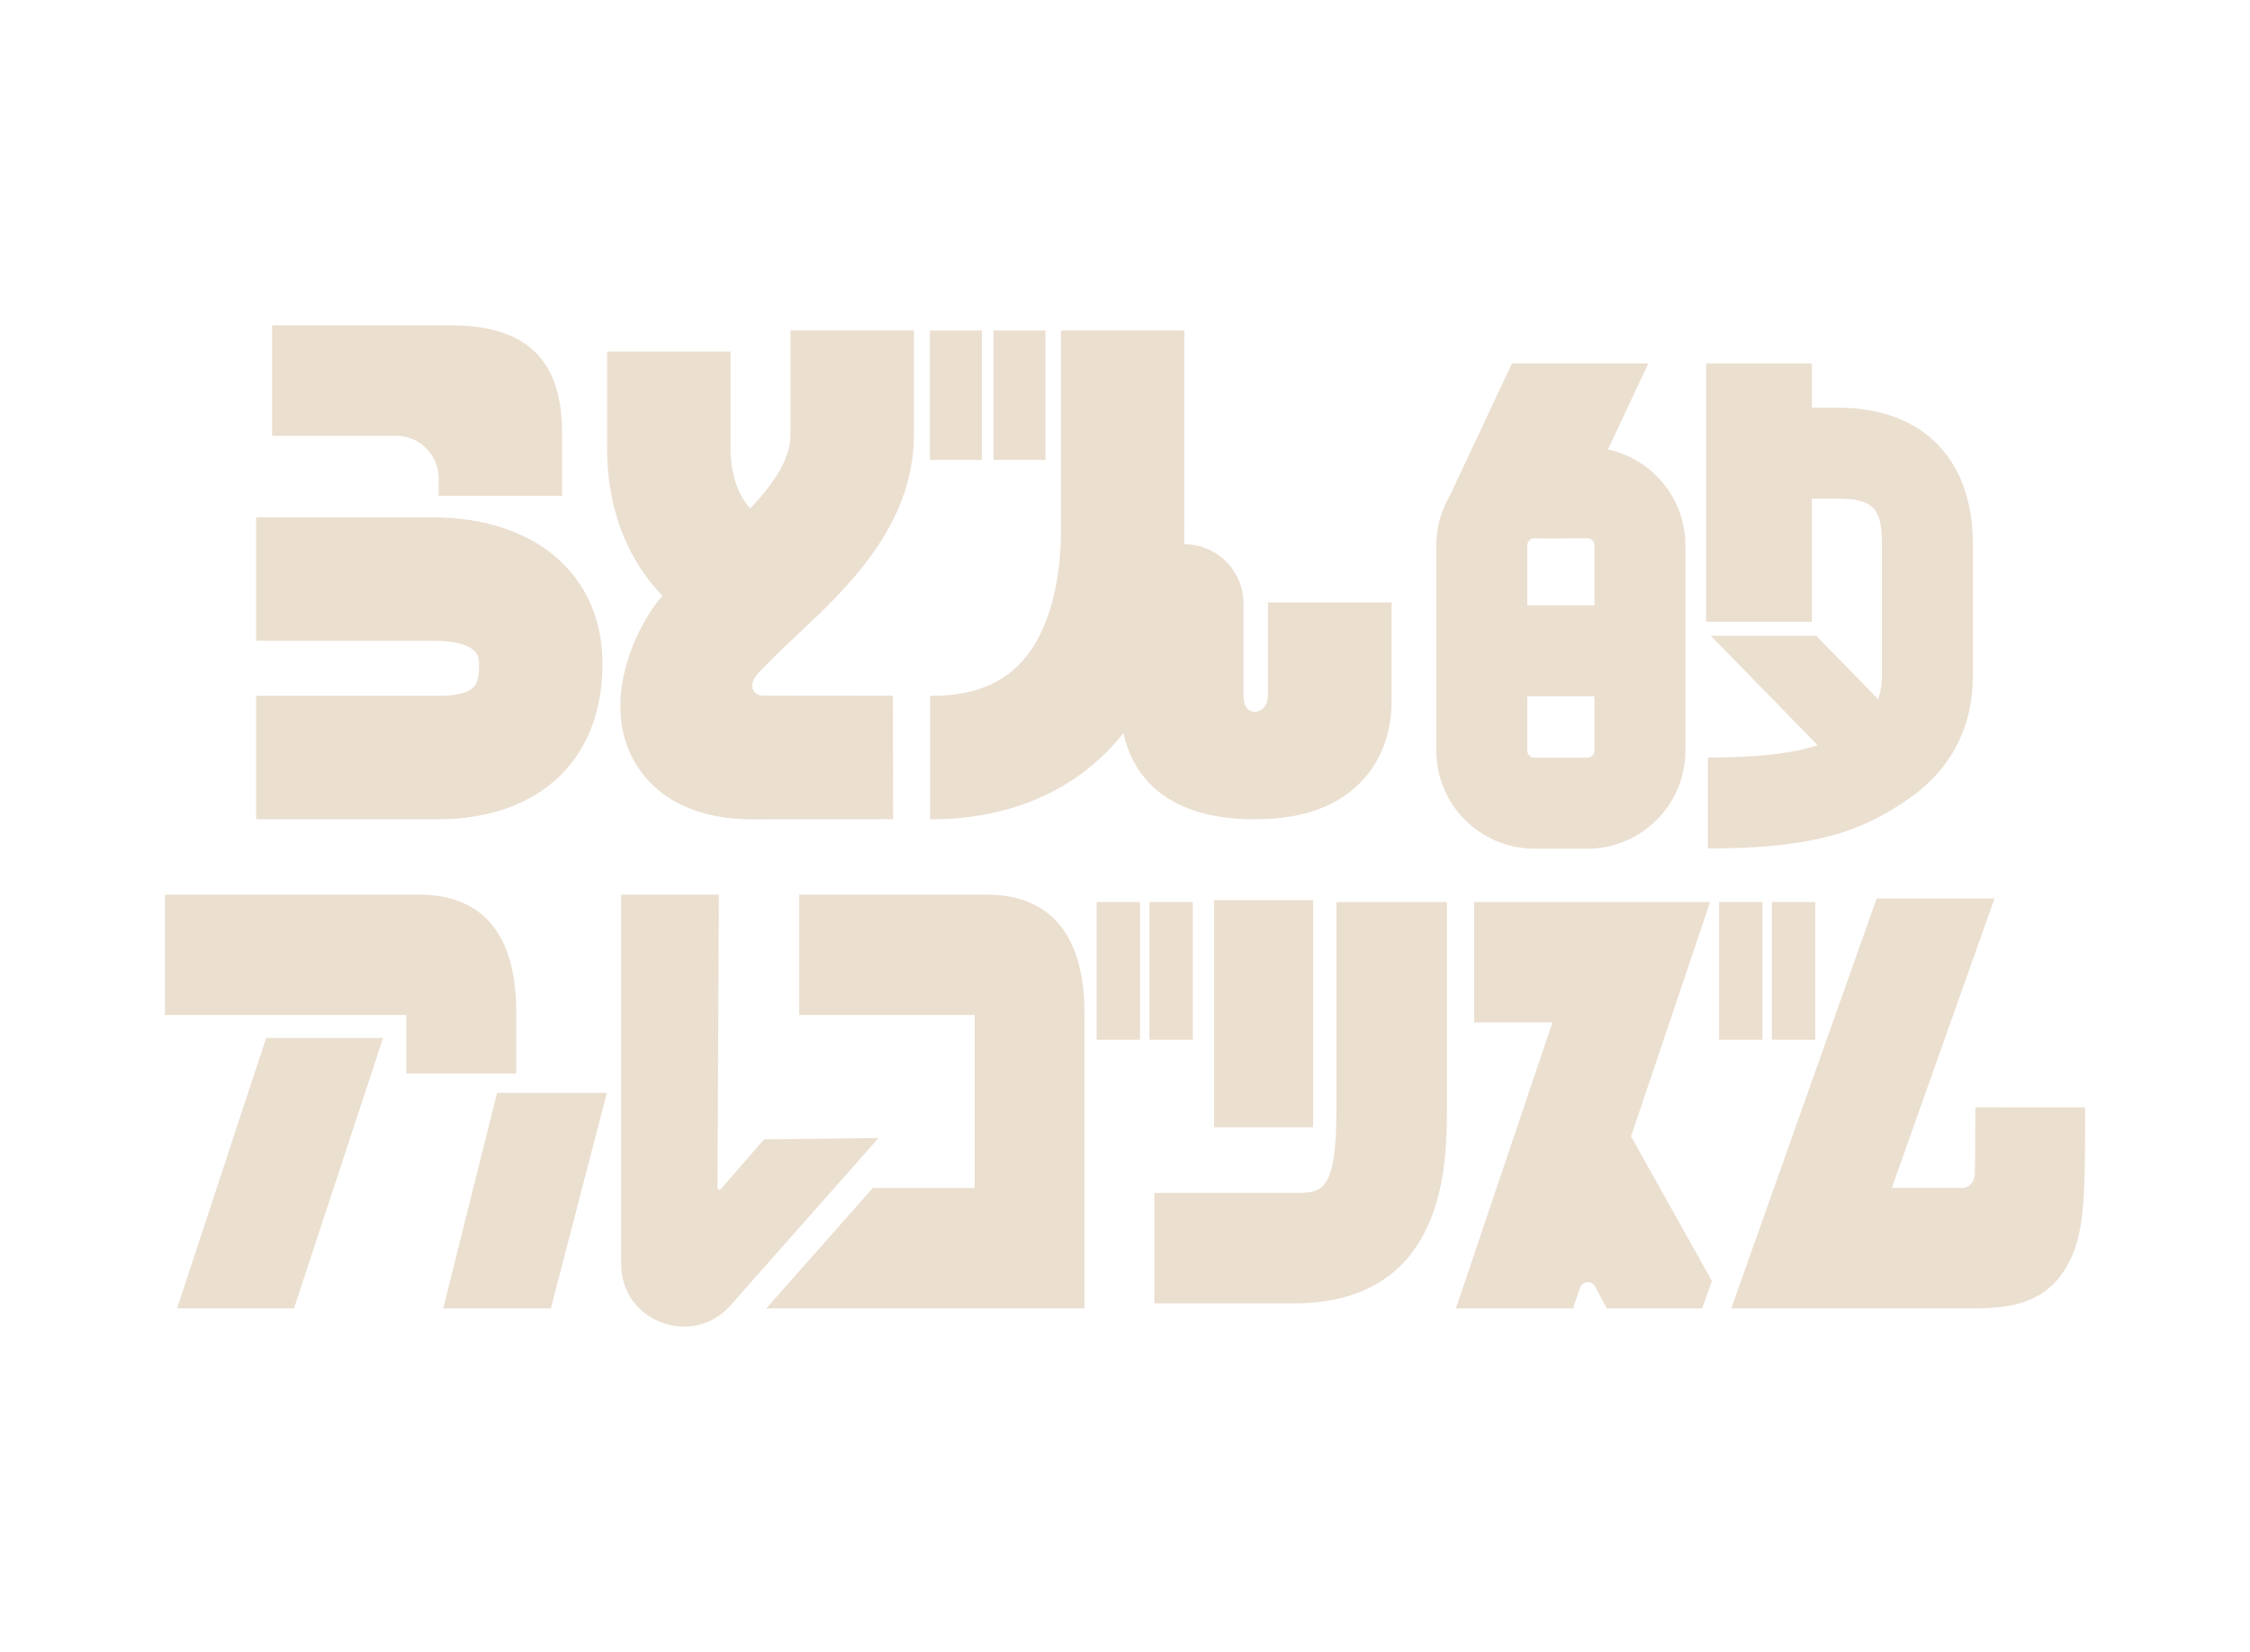
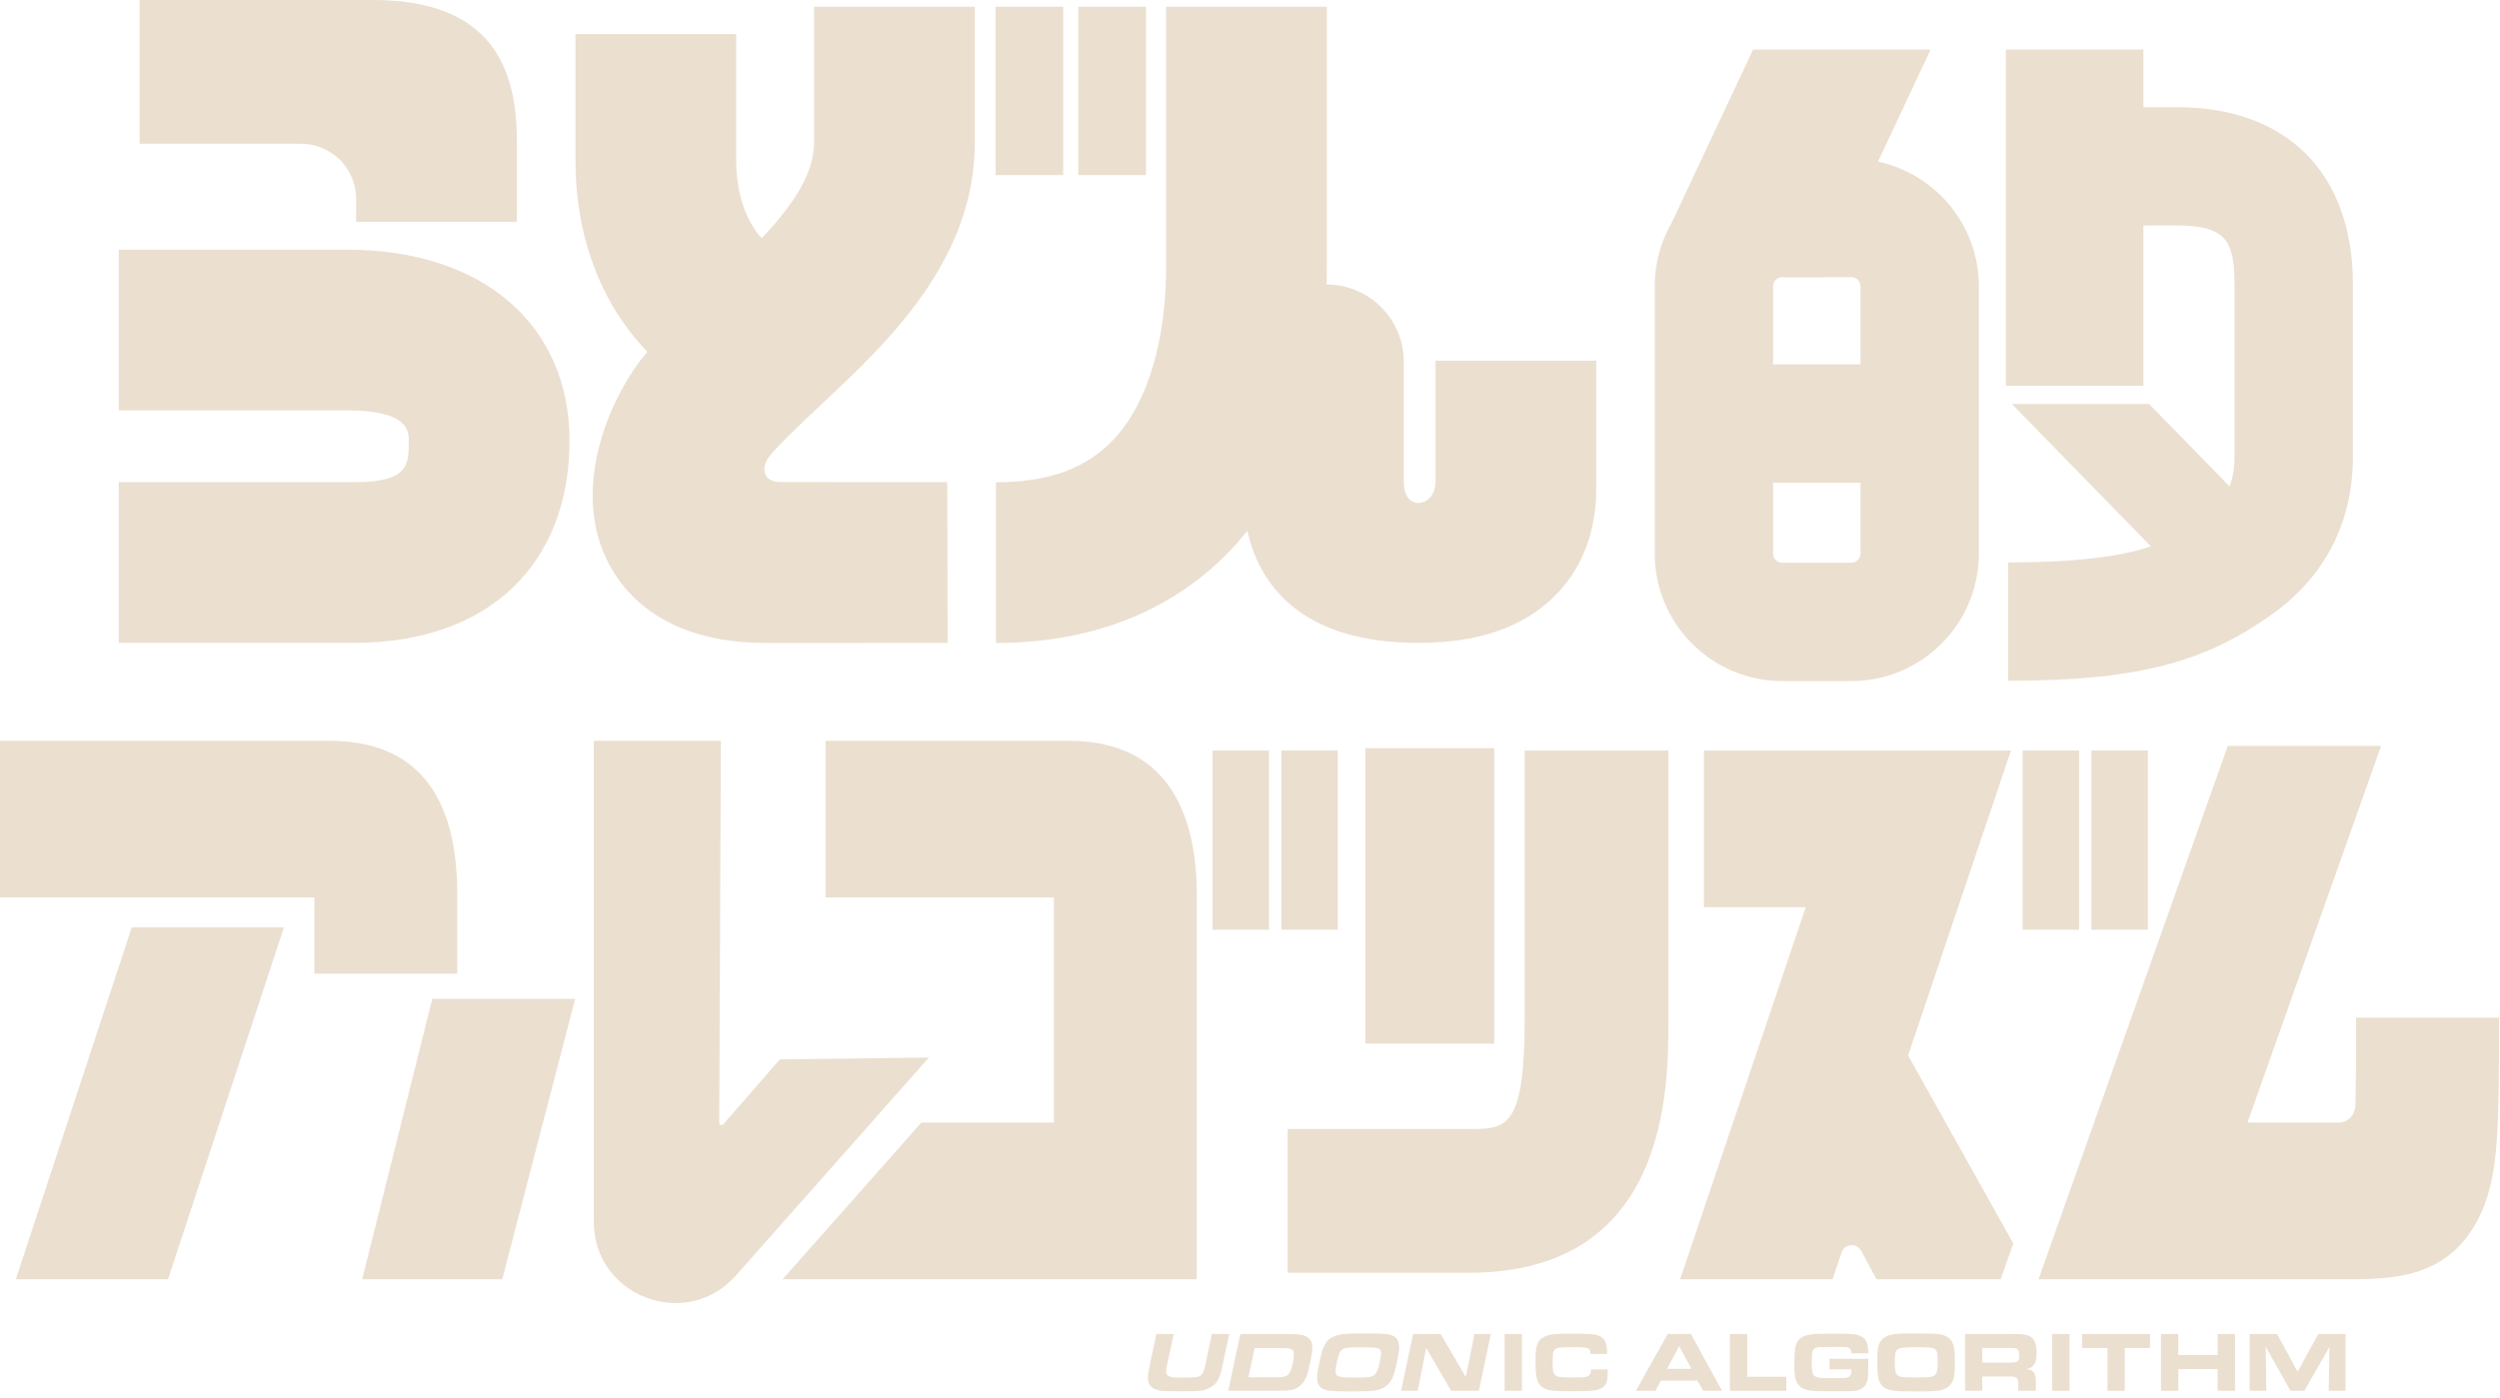
- <svg xmlns="http://www.w3.org/2000/svg" id="レイヤー_1" data-name="レイヤー 1" viewBox="0 0 1245.74 914.87">
+ <svg xmlns="http://www.w3.org/2000/svg" id="レイヤー_1" data-name="レイヤー 1" viewBox="0 0 2161.13 1209.12">
  <defs>
    <style>.cls-1{fill:#ebdfd0;}</style>
  </defs>
-   <path class="cls-1" d="M947.81,709.36l-5.4,15.22H889.63l-6.51-12.09a4.56,4.56,0,0,0-8.35.68l-3.85,11.41H806.09l53.43-158.35H816.2V499.57H946.8L903.05,629.31Z" />
-   <path class="cls-1" d="M1154.44,613.26c0,45.51,0,66.31-7.59,83.07-12.81,28.25-37.93,28.25-58.15,28.25H958.53l80.52-227h65.23l-56.84,160.28h38.93c3.77,0,6.87-3.27,7-7.41.29-10.18.29-23.46.29-37.2Z" />
-   <path class="cls-1" d="M311.21,274.54H242.85v-9.71a23.51,23.51,0,0,0-23.51-23.5H150.67V180.17h99.4c50.53,0,61.14,29.25,61.14,59.83Zm-57.61-33Z" />
-   <path class="cls-1" d="M285.84,594.51H225v-32.4H91.3V495.43H231.47c36.08,0,54.37,22,54.37,65.39Z" />
-   <path class="cls-1" d="M600.43,560.8V724.58H424.17c.5-.51,1-1.05,1.51-1.62l57.6-65.09h56.34V562.1H442.51V495.43H546.06C591,495.43,600.43,531,600.43,560.8Z" />
-   <path class="cls-1" d="M242.21,453.72H141.82V385.36H242.21c23,0,23-7.4,23-17.64,0-3.86,0-12.88-26-12.88H141.82V286.48h97.41c57.31,0,94.35,31.89,94.35,81.24C333.58,420.77,298.57,453.72,242.21,453.72Z" />
-   <path class="cls-1" d="M417,453.77c-44.44,0-61.59-22.61-67.86-36.08-14.71-31.63,2.22-69.57,17.19-87.34,8.28-9.83,18.33-19.24,28.06-28.35,21.27-19.9,43.26-40.48,43.26-61.16V183H506v57.8c0,50.33-37.52,85.43-64.91,111.07-8.65,8.1-18.86,17.86-22.48,22.47s-2.83,10.91,4.67,10.91l71.06.07.16,68.36S477.13,453.77,417,453.77Z" />
-   <path class="cls-1" d="M411.34,356.6c-46.4-13.73-75.22-55.15-75.22-108.12v-53.8h68.36v53.8c0,10.47,2.56,35.56,26.25,42.57Z" />
-   <path class="cls-1" d="M702,333.62V385c-.06,6.7-4.19,9.24-7.37,9.24-2.51,0-6.15-1.84-6.15-9v-51a32.86,32.86,0,0,0-32.86-32.86h0c.06-2.36.12-4.72.12-7.12V183H587.41V294.12c0,26.11-5.6,49.06-15.76,64.64-11.86,18.18-29.87,26.65-56.66,26.65v68.36c45.88,0,82.56-17.09,107-47.72,4.74,21.07,20.95,47.67,72.7,47.67,20.3,0,36.32-4.09,49-12.51,17.24-11.47,26.75-30.21,26.75-52.76V333.62Z" />
-   <rect class="cls-1" x="514.82" y="183.04" width="28.78" height="71.63" />
-   <rect class="cls-1" x="951.8" y="499.55" width="24" height="76.28" />
-   <rect class="cls-1" x="981.03" y="499.55" width="24" height="76.28" />
-   <rect class="cls-1" x="607.17" y="499.55" width="24" height="76.28" />
-   <rect class="cls-1" x="636.41" y="499.55" width="24" height="76.28" />
-   <rect class="cls-1" x="550.05" y="183.04" width="28.78" height="71.63" />
-   <path class="cls-1" d="M878.87,470H849.51a54.34,54.34,0,0,1-54.28-54.28V302a54.34,54.34,0,0,1,54.28-54.28h29.36A54.34,54.34,0,0,1,933.15,302v113.7A54.34,54.34,0,0,1,878.87,470ZM849.51,298.12A3.91,3.91,0,0,0,845.6,302v113.7a3.91,3.91,0,0,0,3.91,3.91h29.36a3.92,3.92,0,0,0,3.91-3.91V302a3.92,3.92,0,0,0-3.91-3.91Z" />
-   <rect class="cls-1" x="820.41" y="335.21" width="87.55" height="50.37" />
-   <path class="cls-1" d="M945.64,469.89V419.52c58.29,0,70.65-10.24,82.82-18.83,9.44-6.66,13.46-14.49,13.46-26.17V301.24c0-18.52-3.69-25.1-24.44-25.1H973.21V225.77h44.27c46.85,0,74.81,28.22,74.81,75.47v73.28c0,28-12,51.27-34.79,67.32C1030.75,460.71,1003.85,469.89,945.64,469.89Z" />
-   <rect class="cls-1" x="944.63" y="201.26" width="58.52" height="143.08" />
-   <path class="cls-1" d="M343.9,700.05V495.43H398L397.26,658a1,1,0,0,0,1.73.65L423,631l63.44-.79L404.37,723C383.27,746.81,343.9,731.89,343.9,700.05Z" />
-   <polygon class="cls-1" points="147.35 574.83 98.03 724.57 162.77 724.57 212.1 574.83 147.35 574.83" />
-   <polygon class="cls-1" points="867.14 298.12 912.63 201.26 837.11 201.26 802.36 275.25 851.05 298.12 867.14 298.12" />
-   <rect class="cls-1" x="672.18" y="498.56" width="54.82" height="125.73" />
-   <path class="cls-1" d="M716.2,721.81H639.08V660.65H716.2c15.8,0,23.73,0,23.73-46.61V499.55h61.16V614C801.09,643.52,801.09,721.81,716.2,721.81Z" />
-   <polygon class="cls-1" points="1005.58 352.09 947.2 352.09 1018.05 424.66 1047.94 395.48 1005.58 352.09" />
-   <polygon class="cls-1" points="304.98 724.58 335.99 605.22 275.21 605.22 245.38 724.58 304.98 724.58" />
+   <path class="cls-1" d="M1741.1,1075.73l-11,30.94H1622.84l-13.24-24.57a9.28,9.28,0,0,0-17,1.38l-7.82,23.19H1453l108.6-321.88h-88V649.27h265.48L1650.12,913Z" />
+   <path class="cls-1" d="M2161.13,880.38c0,92.52,0,134.79-15.44,168.88-26,57.41-77.08,57.41-118.18,57.41H1762.9l163.68-461.42h132.59L1943.62,971.07h79.13c7.68,0,14-6.65,14.19-15.06.59-20.7.59-47.69.59-75.63Z" />
+   <path class="cls-1" d="M447,191.83h-139V172.11a47.78,47.78,0,0,0-47.78-47.78H120.69V0H322.75C425.46,0,447,59.47,447,121.63Zm-117.1-67.14Z" />
+   <path class="cls-1" d="M395.46,842.26H271.87V776.41H0V640.86H284.93c73.34,0,110.53,44.72,110.53,132.92Z" />
+   <path class="cls-1" d="M1034.94,773.75v332.92H676.64c1-1,2.05-2.12,3.08-3.29L796.81,971.07H911.34V776.38H713.94V640.86H924.43C1015.78,640.86,1034.94,713.12,1034.94,773.75Z" />
+   <path class="cls-1" d="M306.77,556.08H102.7v-139H306.77c46.77,0,46.77-15,46.77-35.87,0-7.83,0-26.18-52.83-26.18h-198v-139h198c116.51,0,191.79,64.82,191.79,165.14C492.5,489.1,421.33,556.08,306.77,556.08Z" />
+   <path class="cls-1" d="M662,556.17c-90.33,0-125.19-45.95-137.93-73.33-29.92-64.31,4.5-141.42,34.93-177.55,16.83-20,37.27-39.12,57-57.62C659.25,207.2,704,165.37,704,123.34V5.84h139v117.5c0,102.3-76.26,173.66-131.94,225.78-17.58,16.46-38.34,36.31-45.71,45.68S659.52,417,674.76,417s144.34.15,144.44.15l.34,139S784.31,556.17,662,556.17Z" />
+   <path class="cls-1" d="M650.57,358.66c-94.32-27.91-152.9-112.12-152.9-219.79V29.5h139V138.87c0,21.27,5.2,72.28,53.37,86.54Z" />
+   <path class="cls-1" d="M1241.47,312V416.28c-.12,13.63-8.5,18.79-15,18.79-5.1,0-12.51-3.75-12.51-18.38V312.92a66.79,66.79,0,0,0-66.79-66.8h0c.13-4.79.25-9.6.25-14.48V5.84h-139v225.8c0,53.07-11.38,99.74-32,131.41-24.11,36.95-60.7,54.16-115.16,54.16v139c93.25,0,167.83-34.74,217.45-97,9.62,42.84,42.58,96.91,147.77,96.91,41.27,0,73.83-8.32,99.56-25.43,35.06-23.33,54.37-61.42,54.37-107.26V312Z" />
+   <rect class="cls-1" x="860.93" y="5.84" width="58.51" height="145.62" />
+   <rect class="cls-1" x="1749.21" y="649.24" width="48.79" height="155.07" />
+   <rect class="cls-1" x="1808.63" y="649.24" width="48.79" height="155.07" />
+   <rect class="cls-1" x="1048.66" y="649.24" width="48.79" height="155.07" />
+   <rect class="cls-1" x="1108.09" y="649.24" width="48.79" height="155.07" />
+   <rect class="cls-1" x="932.53" y="5.84" width="58.51" height="145.62" />
+   <path class="cls-1" d="M1601,589.19h-59.67a110.46,110.46,0,0,1-110.34-110.34V247.72a110.46,110.46,0,0,1,110.34-110.35H1601a110.46,110.46,0,0,1,110.34,110.35V478.85A110.46,110.46,0,0,1,1601,589.19Zm-59.67-349.42a8,8,0,0,0-8,7.95V478.85a8,8,0,0,0,8,7.95H1601a8,8,0,0,0,8-7.95V247.72a8,8,0,0,0-8-7.95Z" />
+   <rect class="cls-1" x="1482.13" y="315.17" width="177.96" height="102.39" />
+   <path class="cls-1" d="M1736.69,588.94V486.55c118.48,0,143.61-20.82,168.36-38.28,19.17-13.53,27.36-29.44,27.36-53.19v-149c0-37.65-7.51-51-49.7-51h-90V92.71h90c95.24,0,152.09,57.35,152.09,153.41v149c0,56.88-24.45,104.22-70.73,136.86C1909.7,570.29,1855,588.94,1736.69,588.94Z" />
+   <rect class="cls-1" x="1734.64" y="42.88" width="118.95" height="290.84" />
+   <path class="cls-1" d="M513.47,1056.81V640.86H623.41L622,971.23a2,2,0,0,0,3.52,1.33l48.87-56.12,128.95-1.6L636.41,1103.4C593.52,1151.86,513.47,1121.52,513.47,1056.81Z" />
+   <polygon class="cls-1" points="113.93 802.26 13.67 1106.66 145.29 1106.66 245.55 802.26 113.93 802.26" />
+   <polygon class="cls-1" points="1577.12 239.77 1669.59 42.88 1516.07 42.88 1445.43 193.28 1544.4 239.77 1577.12 239.77" />
+   <rect class="cls-1" x="1180.8" y="647.23" width="111.44" height="255.59" />
+   <path class="cls-1" d="M1270.29,1101.05H1113.53V976.71h156.76c32.11,0,48.23,0,48.23-94.73V649.24h124.33V882C1442.85,941.9,1442.85,1101.05,1270.29,1101.05Z" />
+   <polygon class="cls-1" points="1858.53 349.48 1739.85 349.48 1883.87 497 1944.65 437.69 1858.53 349.48" />
+   <polygon class="cls-1" points="434.36 1106.67 497.4 864.03 373.85 864.03 313.22 1106.67 434.36 1106.67" />
+   <path class="cls-1" d="M1015,1154l-4.5,21.35c-.14.81-.36,1.77-.66,2.95-1,4.71-1.32,6.4-1.32,8.09,0,4.27,2.72,5.38,13.1,5.38,12.07,0,15.09-.37,17.15-2.28,1.55-1.41,2.43-3.32,3.39-7.66.22-.88.22-.88.73-3.24.22-1.25.3-1.69.37-2.06l4.78-22.53h15l-5.52,25.77c-2.58,13.17-4.71,17.07-11.41,20.83-5.89,2.72-6.84,2.87-25.32,2.94-16.56-.14-18-.22-21.64-1.76a9.5,9.5,0,0,1-6.4-9.35c0-3.39.29-5.45,1.69-12l5.59-26.43Z" />
+   <path class="cls-1" d="M1072.66,1154h42.39c8.1,0,12.37.74,15.24,2.51,3.09,1.91,4.64,4.93,4.64,9.13,0,5.29-2.65,18.4-5.15,25.24-2.14,5.89-7.14,10.38-12.74,11.49-2.8.58-5.15.73-10.45.73H1062.2Zm32,37.4c5.08,0,6.48-.3,8.47-1.62s3.31-3.76,4.64-9.5a39.22,39.22,0,0,0,1.25-8.17c0-4.49-2-5.89-8.69-5.89H1085l-5.37,25.18Z" />
+   <path class="cls-1" d="M1205.29,1155.88c3.09,1.55,4.71,5,4.71,10,0,2.57-.51,5.89-2.43,14.72-1.84,8.32-3.38,12.44-6.11,15.75-3.68,4.42-8.53,6.48-16.56,7-3.09.15-9.49.3-16,.3-17.15,0-21.13-.37-25.18-2.36-3.09-1.54-4.71-4.93-4.71-9.86,0-2.87.66-6.7,2.8-16.42,2.8-13,6.33-17.66,15-20,4.27-1.18,9.06-1.47,21.57-1.47C1198.15,1153.53,1201,1153.75,1205.29,1155.88Zm-46.37,13.7c-1.62,2.79-3.9,12.51-3.9,16.71,0,4.56,2.21,5.37,14.87,5.37,6.62,0,10.38-.07,12.95-.29,5.74-.52,7.88-2.73,9.64-9.87,1.26-5.52,1.84-8.83,1.84-10.82,0-4.64-1.69-5.15-16.78-5.15C1163.34,1165.53,1160.91,1166,1158.92,1169.58Z" />
+   <path class="cls-1" d="M1222.07,1154h23.78l21.78,37.33,7.51-37.33h14.13l-10.37,49.1h-24l-21.49-37-7.44,37h-14.35Z" />
+   <path class="cls-1" d="M1301.19,1154h15v49.1h-15Z" />
+   <path class="cls-1" d="M1390.41,1184.67c-.08,7.14-.3,9.57-1.33,11.77-1.91,4.2-5.89,6.19-13.54,6.7-3,.3-8.91.37-18.7.37-14.13,0-18.7-.66-22.67-3.24-4.86-3.09-6.26-8.24-6.26-22.82,0-13,1.47-17.59,6.63-20.53,4.41-2.58,9.12-3.24,22.89-3.24,18.33,0,22.3.36,26.5,2.43,4,2,5.81,6.33,5.81,13.54v1.62h-14.28c-.29-5.37-1.4-5.82-14.35-5.82-12.22,0-14.43.3-16.27,1.92s-2.13,3.6-2.13,11.56c0,11.77,1.1,12.66,15.45,12.66,11.12,0,12.74-.08,14.8-1s2.94-2.43,2.94-6Z" />
+   <path class="cls-1" d="M1442.29,1154h20l26.87,49.1h-16.34l-4.86-8.76h-31.65l-4.71,8.76h-16.93Zm20.47,30.11-10.6-19.58-10.46,19.58Z" />
+   <path class="cls-1" d="M1496,1154H1511v37h33.79v12.14H1496Z" />
+   <path class="cls-1" d="M1601,1170.68c0-3.83-1.69-5.3-6.18-5.45h-3.75l-5.3-.07-5.45.07c-7.14,0-7.14,0-8.91.45-2.72.66-3.9,2.06-4.27,5.15a89.5,89.5,0,0,0-.36,9c0,6.62.66,9.27,2.72,10.67,1.69,1.11,3.75,1.55,7.65,1.62,1.62.07,1.62.07,10.83.07,9.78.08,11.63-.44,12.88-3.68a11.17,11.17,0,0,0,.22-2.72v-1.18h-18.92v-9.13h33.49v6.78c0,8.09-.29,11-1.25,13.62-1.69,4.56-5.15,6.77-11.34,7.43-1.54.15-6,.22-20.53.22-11.26,0-15.61-.22-18.7-.88-5.37-1.18-8.54-3.46-10.23-7.51-1.47-3.31-1.84-6.77-1.84-15.9,0-10.53.59-14.72,2.5-18.18,2.21-3.83,5.67-5.82,12-6.7,3.39-.44,9.35-.66,18.7-.66,13.39,0,17.66.22,20.76,1,7.58,1.92,10,5.74,9.93,16Z" />
+   <path class="cls-1" d="M1677.83,1154.27c7.58,1.39,11.26,5.3,12.29,13.17a102.17,102.17,0,0,1,.44,11.93c0,11.85-1.25,16.63-5.45,20.09-2.94,2.5-7.06,3.68-14.2,4-2.65.14-9.2.22-14,.22-11.7,0-17.66-.22-20.61-.81-5.45-1-8.61-3-10.45-6.63s-2.36-7.21-2.36-18c0-8.24.15-10.3,1-13.62,1.4-5.22,4.27-8,9.79-9.64,4.13-1.18,8.62-1.47,21.57-1.47C1670,1153.53,1674.37,1153.68,1677.83,1154.27Zm-36.66,13c-2,1.55-2.58,4-2.58,11s.59,9.86,2.43,11.41c2,1.62,4.42,1.91,15.68,1.91,12.88,0,15.53-.44,17.23-2.8,1.39-1.76,1.76-4.27,1.76-10.82,0-12.36-.22-12.51-18.62-12.51C1646.1,1165.53,1643.08,1165.9,1641.17,1167.29Z" />
+   <path class="cls-1" d="M1699.39,1154h42.32c8.69,0,12.52.74,15.31,3.1s4.2,6.48,4.2,13.1c0,9.13-2.21,12.73-8.46,14.13,6.1,1,7.94,3.61,7.8,11v7.73h-15.17V1197c-.07-5.3-1.54-6.4-8.24-6.25h-22.89v12.36h-14.87Zm38.2,24.74c7.22,0,8.61-.89,8.61-5.74,0-3.17-.29-4.49-1.25-5.52-1.1-1.18-2.35-1.4-6.84-1.4h-23.85v12.66Z" />
+   <path class="cls-1" d="M1774.76,1154h14.94v49.1h-14.94Z" />
+   <path class="cls-1" d="M1822.53,1166.19h-21.86V1154h58.66v12.15h-21.86v37h-14.94Z" />
+   <path class="cls-1" d="M1868.82,1154h15v18.19h34V1154h15v49.1h-15v-18.77h-34v18.77h-15Z" />
+   <path class="cls-1" d="M1945.44,1154h23.71l17.88,32.61,17.82-32.61h23.55v49.1h-14.57l.73-37.91-21.79,37.91h-11.92l-21.42-37.91.44,37.91h-14.43Z" />
</svg>
